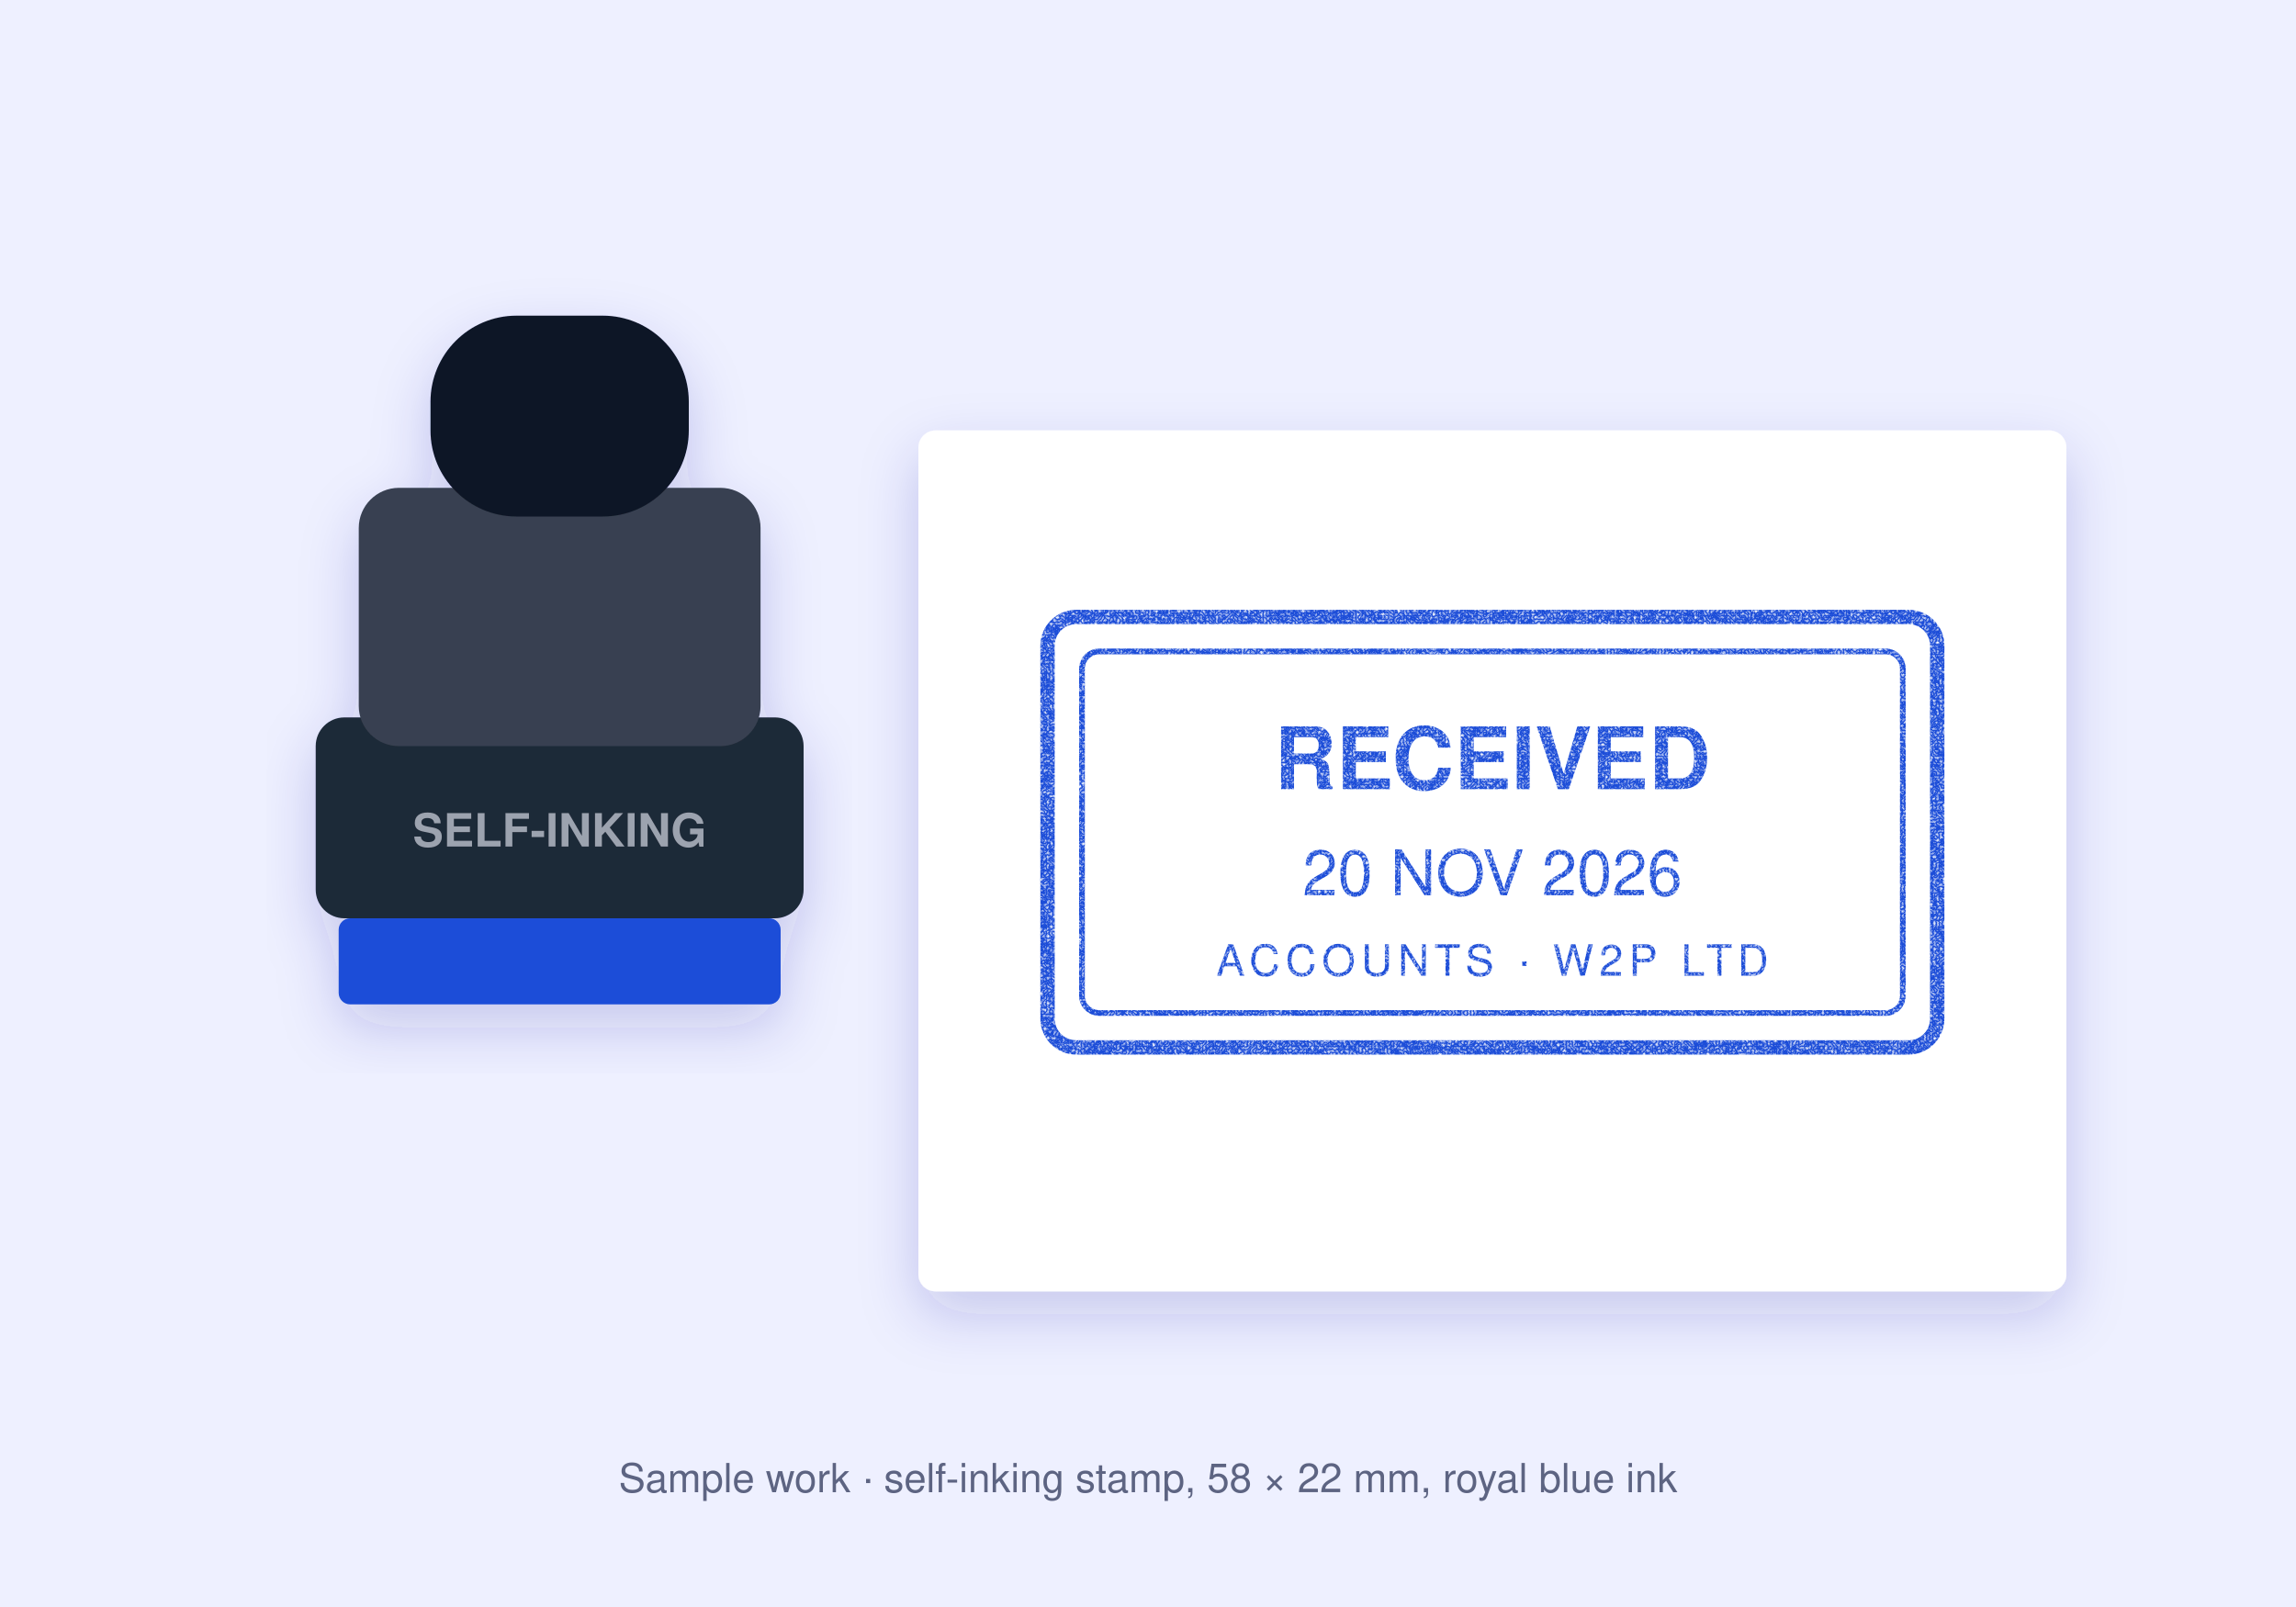
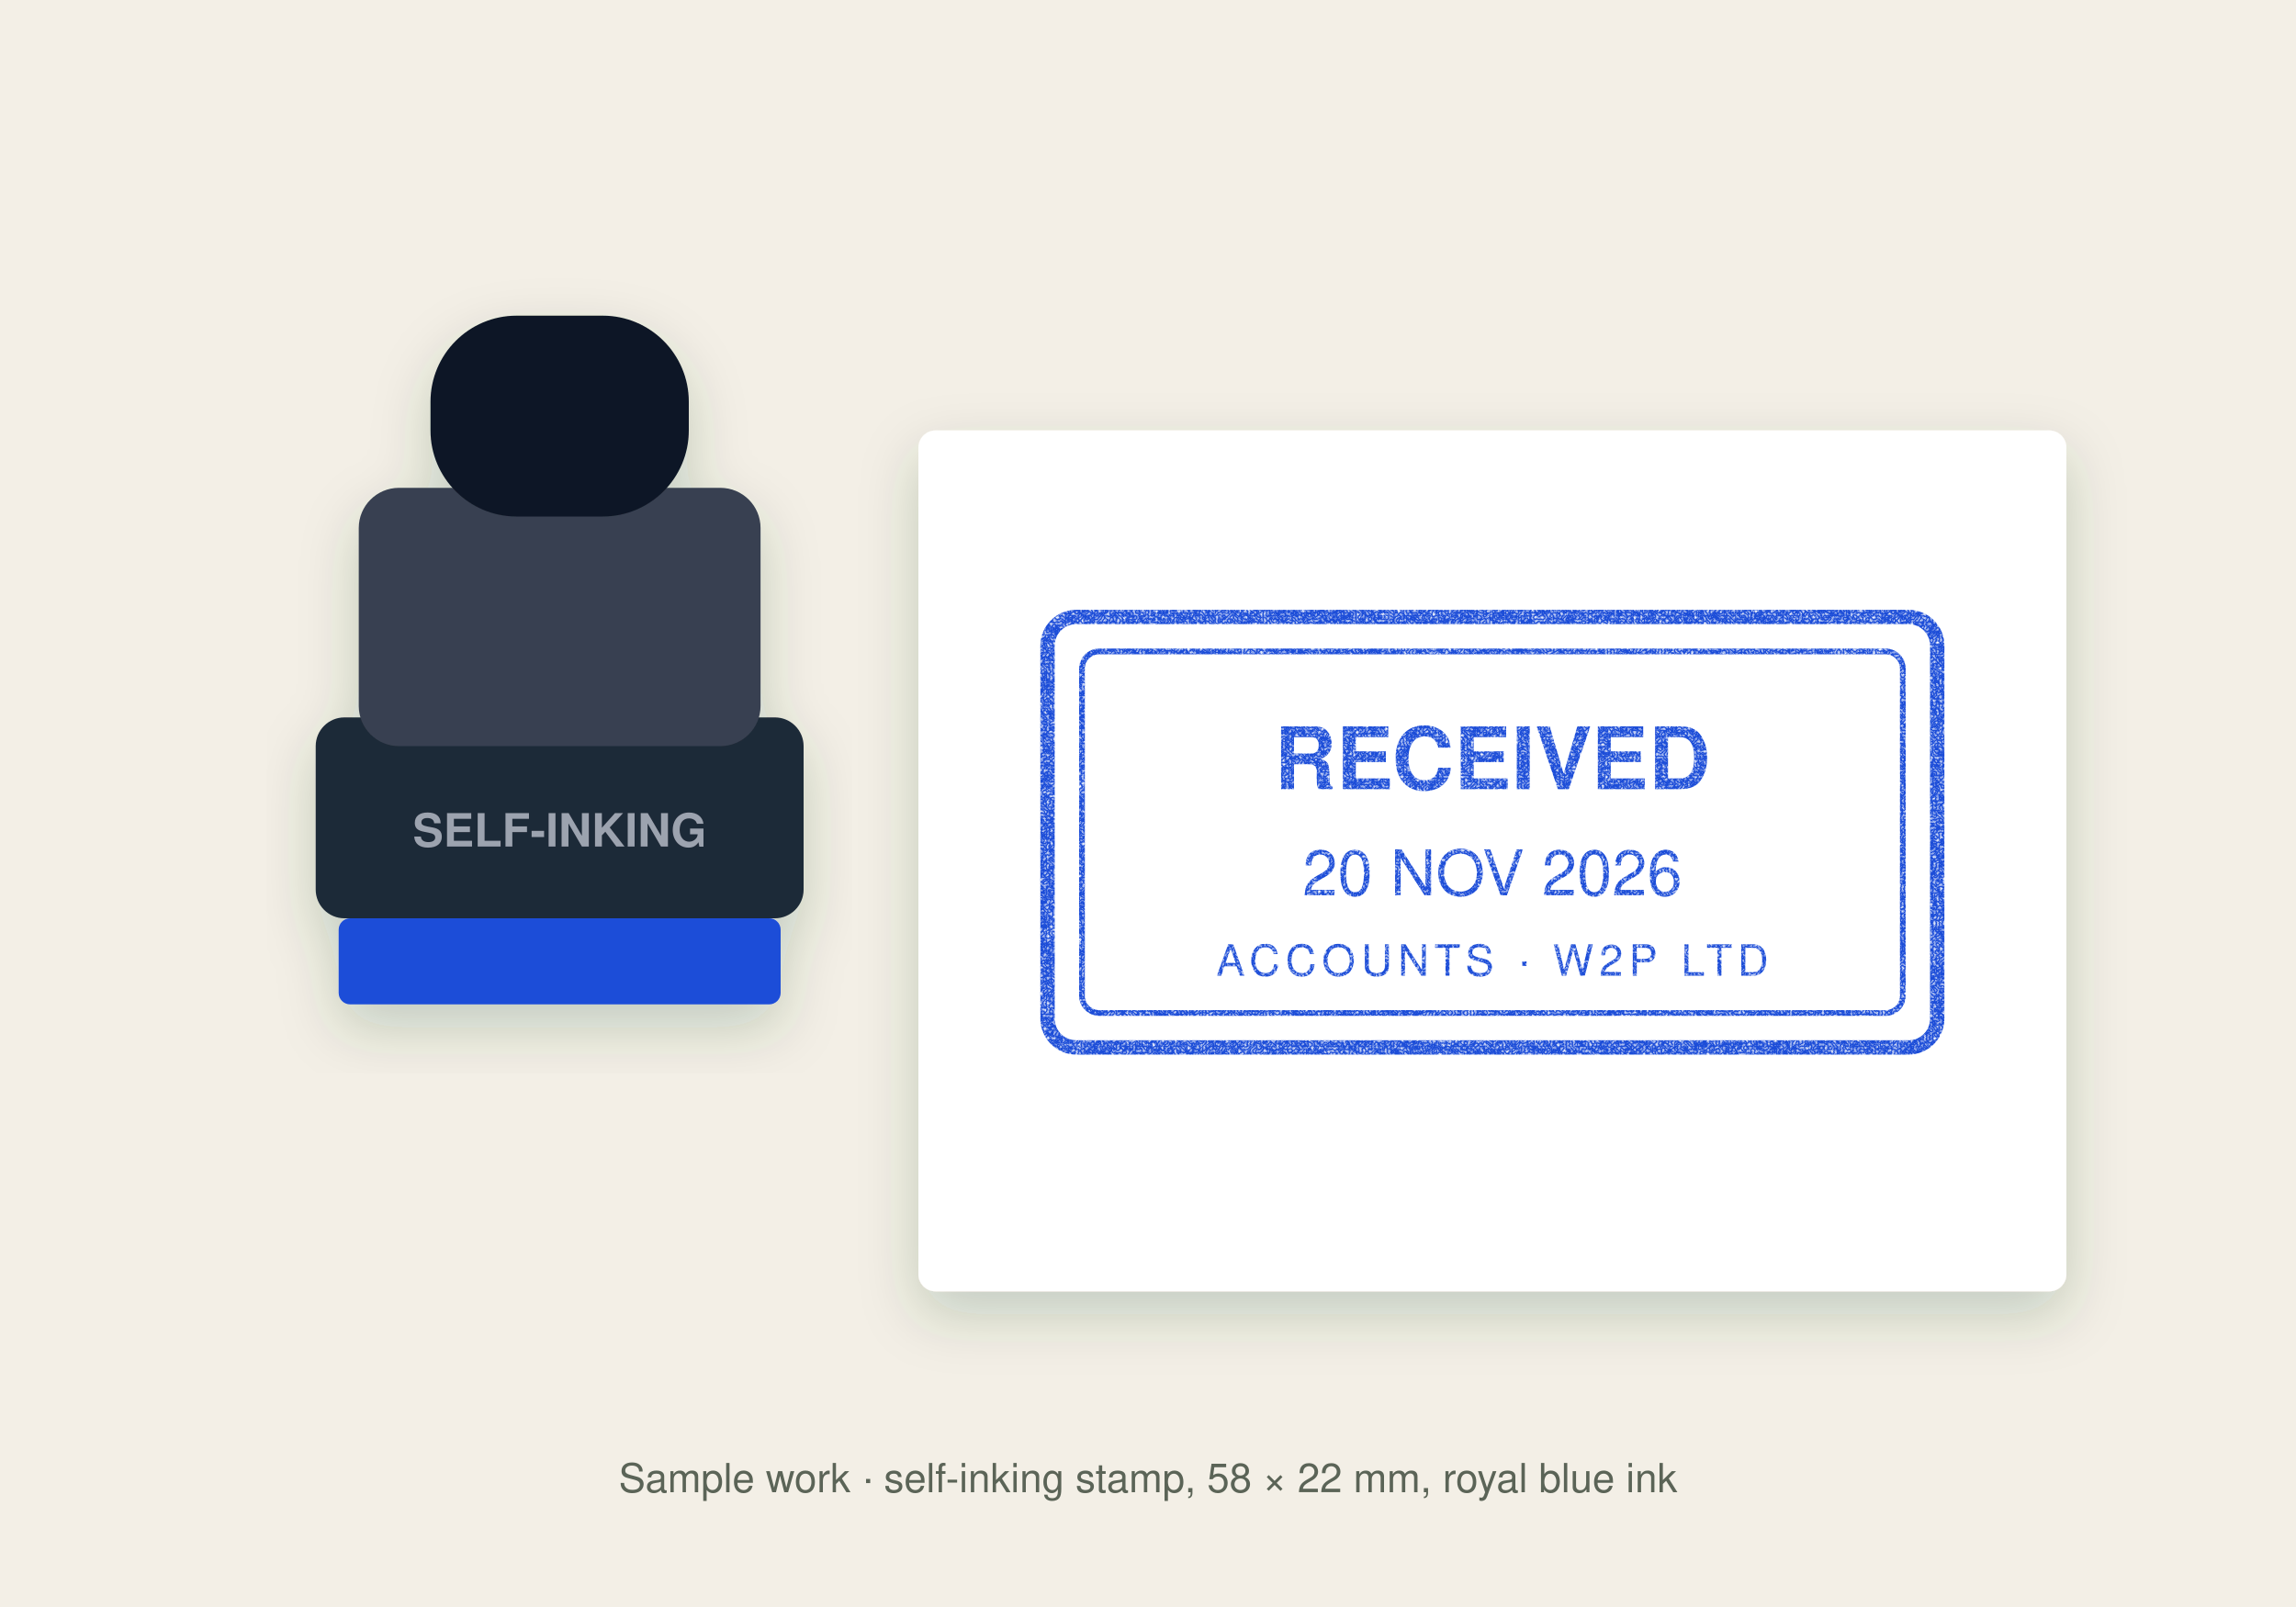
<svg xmlns="http://www.w3.org/2000/svg" viewBox="0 0 800 560" role="img" aria-label="Self-inking rubber stamp and its impression">
  <defs>
    <filter id="sh">
-       <feDropShadow dx="0" dy="8" stdDeviation="10" flood-color="#1F21A6" flood-opacity=".2" />
+       <feDropShadow dx="0" dy="8" stdDeviation="10" flood-color="#17442E" flood-opacity=".2" />
    </filter>
    <filter id="ink">
      <feTurbulence baseFrequency=".9" numOctaves="2" seed="3" />
      <feColorMatrix values="0 0 0 0 0  0 0 0 0 0  0 0 0 0 0  0 0 0 -1.6 1.25" />
      <feComposite in="SourceGraphic" operator="in" />
    </filter>
  </defs>
-   <rect width="800" height="560" fill="#EEF0FF" />
+   <rect width="800" height="560" fill="#F3EFE6" />
  <rect x="320" y="150" width="400" height="300" rx="6" fill="#FFFFFF" filter="url(#sh)" />
  <g filter="url(#ink)" fill="none" stroke="#1D4ED8" font-family="Helvetica,Arial">
    <rect x="365" y="215" width="310" height="150" rx="10" stroke-width="5" />
    <rect x="377" y="227" width="286" height="126" rx="6" stroke-width="2" />
    <text x="520" y="275" text-anchor="middle" fill="#1D4ED8" stroke="none" font-weight="800" font-size="30">RECEIVED</text>
    <text x="520" y="312" text-anchor="middle" fill="#1D4ED8" stroke="none" font-size="22">20 NOV 2026</text>
    <text x="520" y="340" text-anchor="middle" fill="#1D4ED8" stroke="none" font-size="15" letter-spacing="2">ACCOUNTS · W2P LTD</text>
  </g>
  <g filter="url(#sh)">
    <rect x="110" y="250" width="170" height="70" rx="10" fill="#1F2937" />
    <rect x="125" y="170" width="140" height="90" rx="14" fill="#374151" />
    <rect x="150" y="110" width="90" height="70" rx="30" fill="#111827" />
    <rect x="118" y="320" width="154" height="30" rx="4" fill="#1D4ED8" />
    <text x="195" y="295" text-anchor="middle" font-family="Helvetica,Arial" font-weight="700" font-size="16" fill="#9CA3AF">SELF-INKING</text>
  </g>
-   <text x="400" y="520" text-anchor="middle" font-family="Helvetica,Arial" font-size="14" fill="#5D6482">Sample work · self-inking stamp, 58 × 22 mm, royal blue ink</text>
+   <text x="400" y="520" text-anchor="middle" font-family="Helvetica,Arial" font-size="14" fill="#5B6457">Sample work · self-inking stamp, 58 × 22 mm, royal blue ink</text>
</svg>
